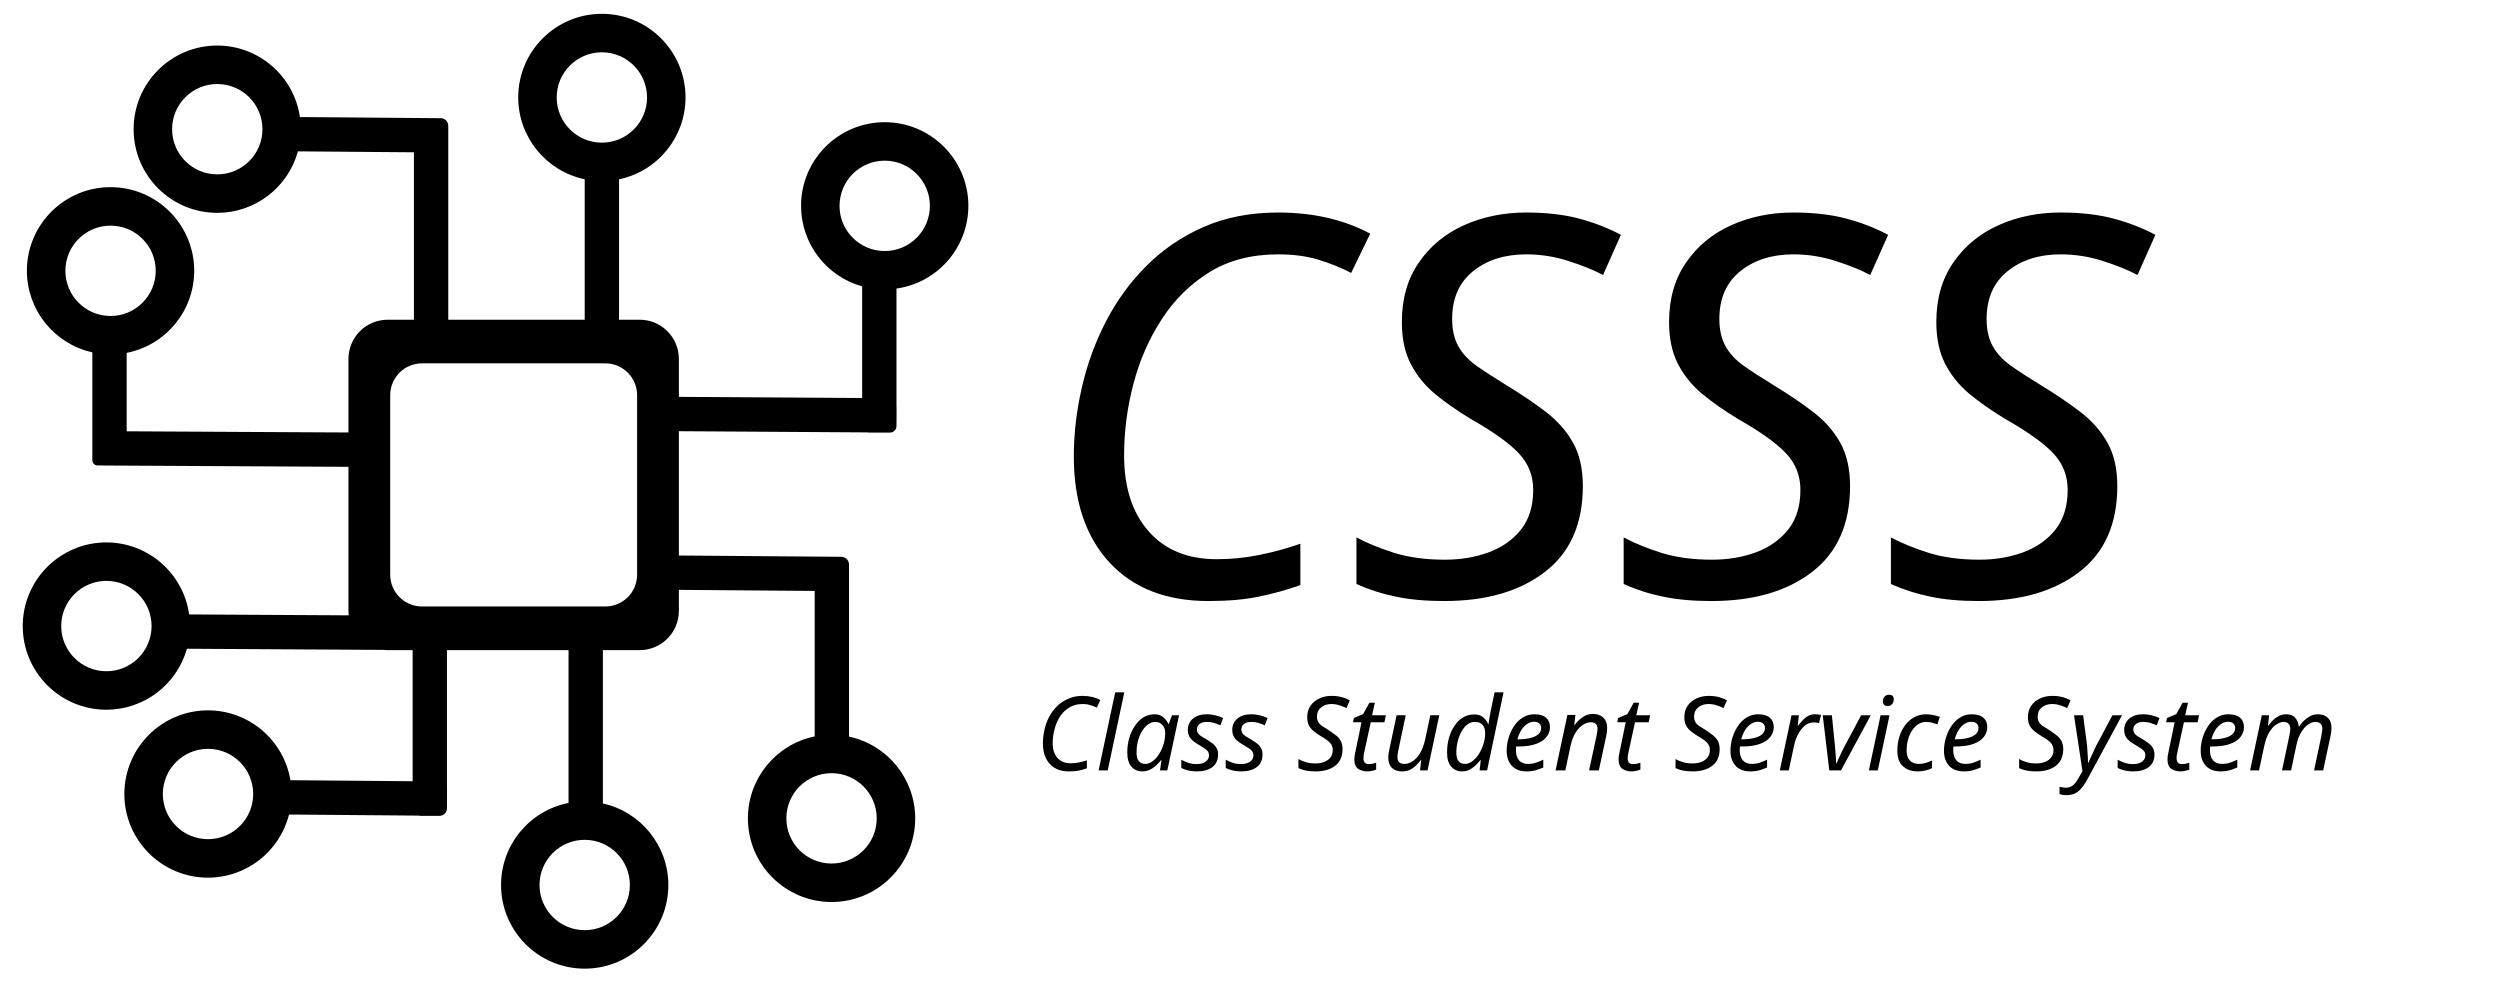
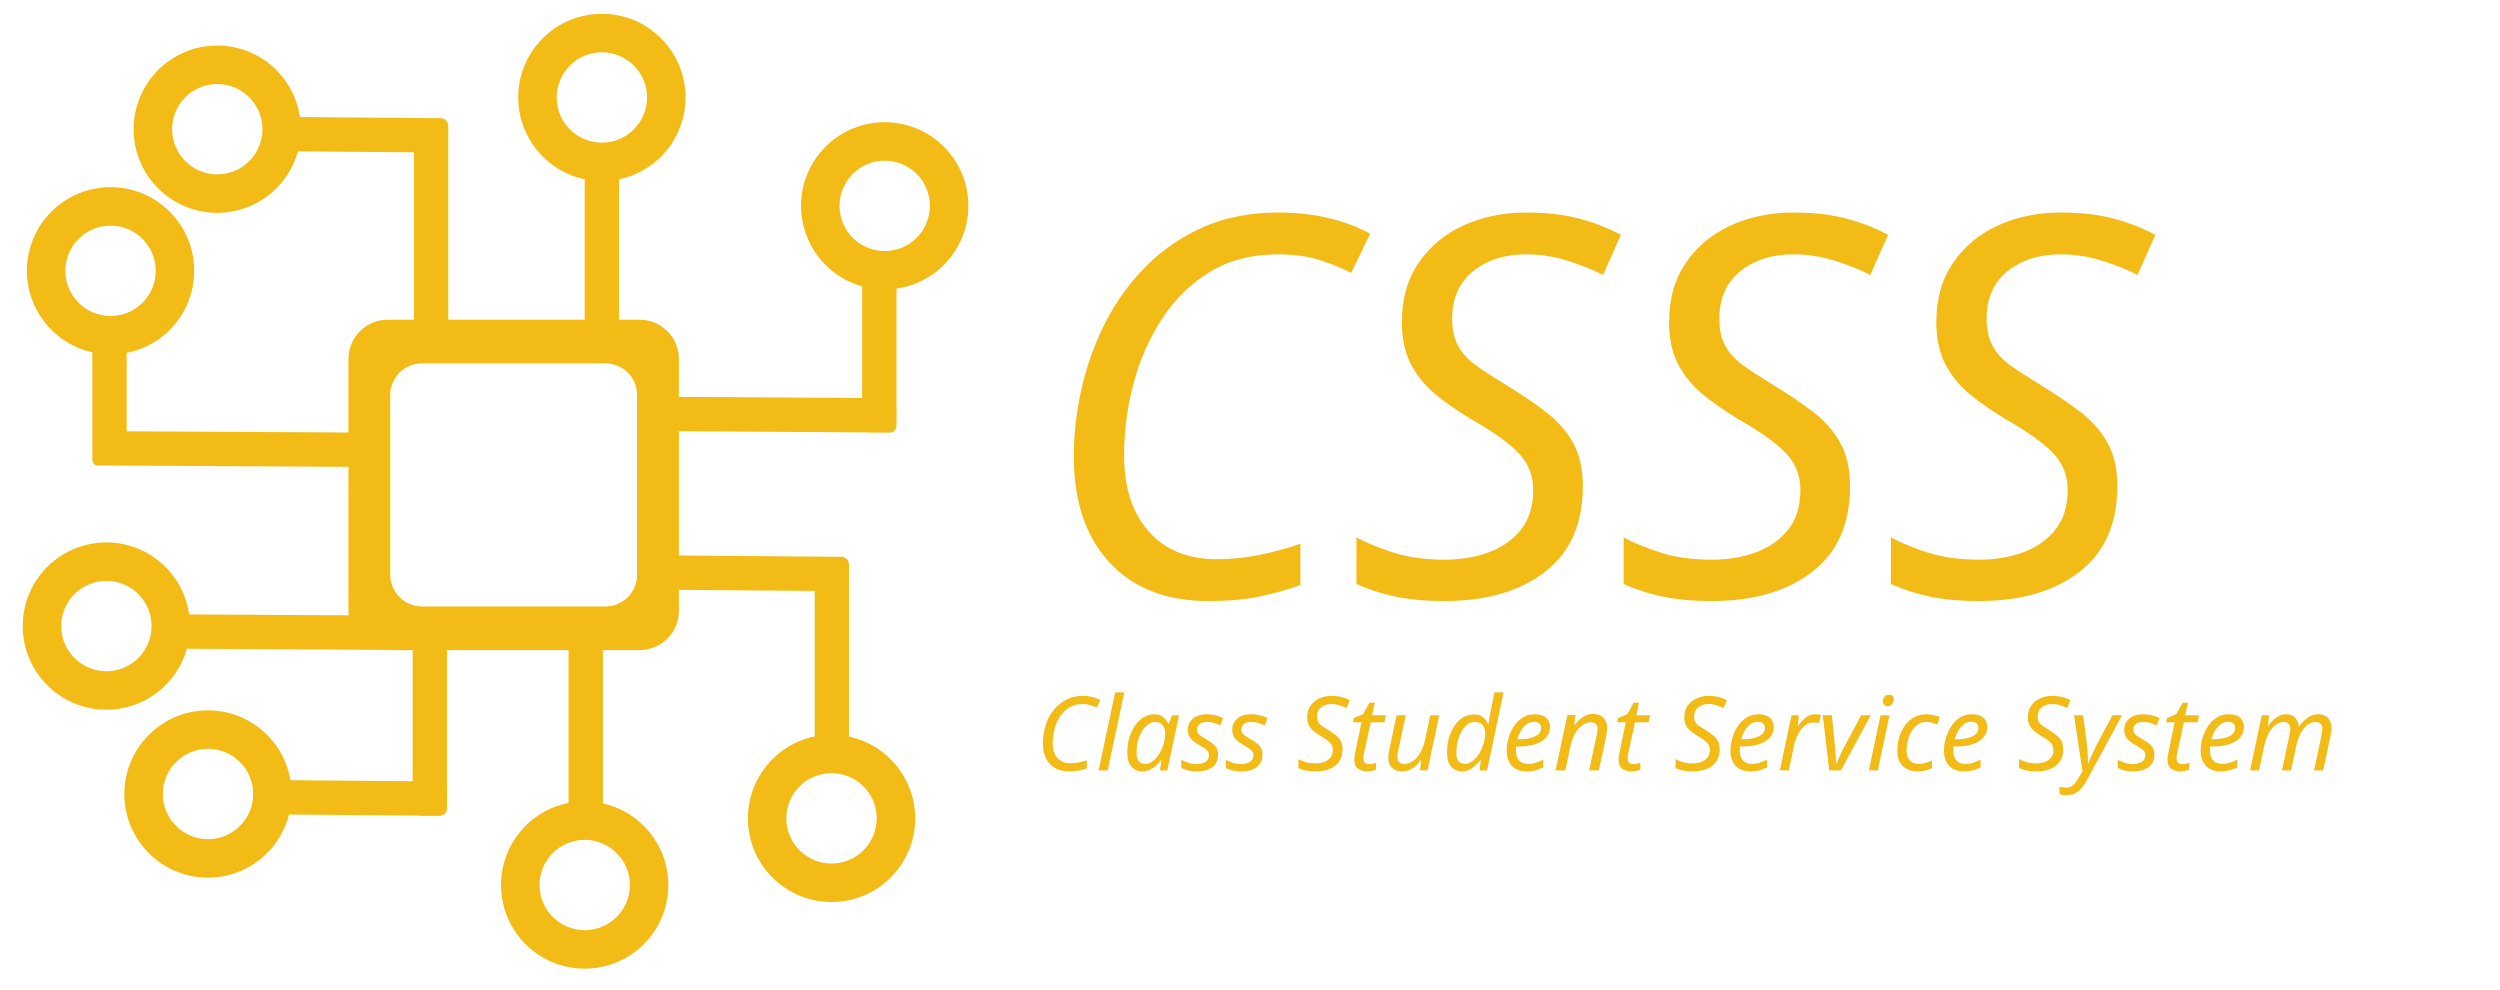
<svg xmlns="http://www.w3.org/2000/svg" width="240mm" height="95mm" viewBox="0 0 240 95" version="1.1" id="svg8">
  <defs id="defs2" />
  <g id="layer1" transform="translate(0,-202)">
-     <path style="opacity:1;fill:#000000;fill-opacity:1;stroke:none;stroke-width:2.538;stroke-linecap:round;stroke-linejoin:round;stroke-miterlimit:14.4;stroke-dasharray:none;stroke-opacity:1;paint-order:fill markers stroke" d="m 57.78,203.327 a 8.031,8.031 0 0 0 -8.031,8.031 8.031,8.031 0 0 0 6.383,7.851 v 13.484 H 43.034 v -18.424 c 0,-0.023 -0.002,-0.045 -0.003,-0.068 l 5.3e-4,-0.135 c 0.001,-0.395 -0.316,-0.716 -0.711,-0.719 L 28.794,213.236 a 8.031,8.031 0 0 0 -7.936,-6.864 8.031,8.031 0 0 0 -8.031,8.031 8.031,8.031 0 0 0 8.031,8.031 8.031,8.031 0 0 0 7.743,-5.904 l 11.137,0.091 v 16.071 h -2.513 c -2.091,0 -3.774,1.683 -3.774,3.774 v 7.053 l -21.291,-0.114 v -7.529 a 8.031,8.031 0 0 0 6.483,-7.878 8.031,8.031 0 0 0 -8.031,-8.031 8.031,8.031 0 0 0 -8.031,8.031 8.031,8.031 0 0 0 6.284,7.828 v 10.352 c 0,0.28 0.225,0.505 0.505,0.505 h 0.48 c 0.035,0.004 0.071,0.006 0.108,0.006 l 23.493,0.126 v 13.824 c 0,0.147 0.009,0.291 0.025,0.434 l -15.319,-0.088 a 8.031,8.031 0 0 0 -7.943,-6.913 8.031,8.031 0 0 0 -8.031,8.031 8.031,8.031 0 0 0 8.031,8.031 8.031,8.031 0 0 0 7.729,-5.854 l 18.851,0.109 c 0.141,0.016 0.285,0.025 0.431,0.025 h 2.387 v 12.584 l -11.731,-0.097 a 8.031,8.031 0 0 0 -7.912,-6.707 8.031,8.031 0 0 0 -8.031,8.031 8.031,8.031 0 0 0 8.031,8.031 8.031,8.031 0 0 0 7.778,-6.061 l 12.424,0.103 c 0.057,0.014 0.117,0.023 0.179,0.023 h 1.818 c 0.053,0 0.104,-0.006 0.154,-0.016 0.333,-0.055 0.586,-0.342 0.587,-0.692 l 0.006,-1.88 c 1e-4,-0.034 -0.003,-0.068 -0.007,-0.101 v -13.218 h 11.672 v 14.669 a 8.031,8.031 0 0 0 -6.48,7.877 8.031,8.031 0 0 0 8.031,8.031 8.031,8.031 0 0 0 8.031,-8.031 8.031,8.031 0 0 0 -6.286,-7.829 v -14.718 h 3.522 c 2.091,0 3.774,-1.683 3.774,-3.774 v -2.013 l 13.039,0.103 v 13.967 a 8.031,8.031 0 0 0 -6.413,7.865 8.031,8.031 0 0 0 8.031,8.031 8.031,8.031 0 0 0 8.031,-8.031 8.031,8.031 0 0 0 -6.353,-7.844 v -16.425 c 0,-0.018 -0.002,-0.035 -0.003,-0.053 l 2.51e-4,-0.042 c 0.001,-0.409 -0.327,-0.741 -0.736,-0.744 l -15.596,-0.124 v -11.934 l 18.087,0.116 c 0.047,0.011 0.095,0.018 0.146,0.018 h 2.018 c 0.354,0 0.639,-0.285 0.639,-0.639 v -0.208 c 0.002,-0.022 0.004,-0.044 0.004,-0.067 l 0.006,-1.469 c 1.8e-4,-0.044 -0.004,-0.087 -0.01,-0.129 v -11.314 a 8.031,8.031 0 0 0 6.901,-7.941 8.031,8.031 0 0 0 -8.031,-8.031 8.031,8.031 0 0 0 -8.031,8.031 8.031,8.031 0 0 0 5.865,7.732 v 10.718 l -17.594,-0.113 v -3.633 c 0,-2.091 -1.683,-3.774 -3.774,-3.774 h -1.971 v -13.477 a 8.031,8.031 0 0 0 6.383,-7.858 8.031,8.031 0 0 0 -8.031,-8.031 z m 0,3.694 a 4.337,4.337 0 0 1 4.337,4.337 4.337,4.337 0 0 1 -4.337,4.337 4.337,4.337 0 0 1 -4.337,-4.337 4.337,4.337 0 0 1 4.337,-4.337 z m -36.922,3.045 a 4.337,4.337 0 0 1 4.337,4.337 4.337,4.337 0 0 1 -4.337,4.337 4.337,4.337 0 0 1 -4.337,-4.337 4.337,4.337 0 0 1 4.337,-4.337 z m 64.074,7.359 a 4.337,4.337 0 0 1 4.337,4.337 4.337,4.337 0 0 1 -4.337,4.337 4.337,4.337 0 0 1 -4.337,-4.337 4.337,4.337 0 0 1 4.337,-4.337 z m -74.319,6.236 a 4.337,4.337 0 0 1 4.337,4.337 4.337,4.337 0 0 1 -4.337,4.337 4.337,4.337 0 0 1 -4.337,-4.337 4.337,4.337 0 0 1 4.337,-4.337 z m 29.907,13.22 h 17.582 c 1.696,0 3.061,1.365 3.061,3.061 v 17.22 c 0,1.696 -1.365,3.061 -3.061,3.061 H 40.521 c -1.696,0 -3.061,-1.365 -3.061,-3.061 v -17.22 c 0,-1.696 1.365,-3.061 3.061,-3.061 z m -30.306,20.884 a 4.337,4.337 0 0 1 4.337,4.337 4.337,4.337 0 0 1 -4.337,4.337 4.337,4.337 0 0 1 -4.337,-4.337 4.337,4.337 0 0 1 4.337,-4.337 z m 9.755,16.122 a 4.337,4.337 0 0 1 4.337,4.337 4.337,4.337 0 0 1 -4.337,4.337 4.337,4.337 0 0 1 -4.337,-4.337 4.337,4.337 0 0 1 4.337,-4.337 z m 59.859,2.338 a 4.337,4.337 0 0 1 4.337,4.337 4.337,4.337 0 0 1 -4.337,4.337 4.337,4.337 0 0 1 -4.337,-4.337 4.337,4.337 0 0 1 4.337,-4.337 z m -23.697,6.398 a 4.337,4.337 0 0 1 4.337,4.337 4.337,4.337 0 0 1 -4.337,4.337 4.337,4.337 0 0 1 -4.337,-4.337 4.337,4.337 0 0 1 4.337,-4.337 z" id="rect815" />
-     <text xml:space="preserve" style="font-style:normal;font-weight:normal;font-size:10.583px;line-height:1.25;font-family:sans-serif;letter-spacing:0px;word-spacing:0px;fill:#000000;fill-opacity:1;stroke:none;stroke-width:0.265" x="159.699" y="259.183" id="text833">
-       <tspan id="tspan831" x="159.699" y="259.183" style="font-style:italic;font-variant:normal;font-weight:normal;font-stretch:normal;font-size:50.8px;font-family:'Franklin Gothic Heavy';-inkscape-font-specification:'Franklin Gothic Heavy, Italic';text-align:center;writing-mode:lr-tb;text-anchor:middle;fill:#000000;stroke-width:0.265">CSSS</tspan>
+     <path style="opacity:1;fill:#f2bb16;fill-opacity:1;stroke:none;stroke-width:2.538;stroke-linecap:round;stroke-linejoin:round;stroke-miterlimit:14.4;stroke-dasharray:none;stroke-opacity:1;paint-order:fill markers stroke" d="m 57.78,203.327 a 8.031,8.031 0 0 0 -8.031,8.031 8.031,8.031 0 0 0 6.383,7.851 v 13.484 H 43.034 v -18.424 c 0,-0.023 -0.002,-0.045 -0.003,-0.068 l 5.3e-4,-0.135 c 0.001,-0.395 -0.316,-0.716 -0.711,-0.719 L 28.794,213.236 a 8.031,8.031 0 0 0 -7.936,-6.864 8.031,8.031 0 0 0 -8.031,8.031 8.031,8.031 0 0 0 8.031,8.031 8.031,8.031 0 0 0 7.743,-5.904 l 11.137,0.091 v 16.071 h -2.513 c -2.091,0 -3.774,1.683 -3.774,3.774 v 7.053 l -21.291,-0.114 v -7.529 a 8.031,8.031 0 0 0 6.483,-7.878 8.031,8.031 0 0 0 -8.031,-8.031 8.031,8.031 0 0 0 -8.031,8.031 8.031,8.031 0 0 0 6.284,7.828 v 10.352 c 0,0.28 0.225,0.505 0.505,0.505 h 0.48 c 0.035,0.004 0.071,0.006 0.108,0.006 l 23.493,0.126 v 13.824 c 0,0.147 0.009,0.291 0.025,0.434 l -15.319,-0.088 a 8.031,8.031 0 0 0 -7.943,-6.913 8.031,8.031 0 0 0 -8.031,8.031 8.031,8.031 0 0 0 8.031,8.031 8.031,8.031 0 0 0 7.729,-5.854 l 18.851,0.109 c 0.141,0.016 0.285,0.025 0.431,0.025 h 2.387 v 12.584 l -11.731,-0.097 a 8.031,8.031 0 0 0 -7.912,-6.707 8.031,8.031 0 0 0 -8.031,8.031 8.031,8.031 0 0 0 8.031,8.031 8.031,8.031 0 0 0 7.778,-6.061 l 12.424,0.103 c 0.057,0.014 0.117,0.023 0.179,0.023 h 1.818 c 0.053,0 0.104,-0.006 0.154,-0.016 0.333,-0.055 0.586,-0.342 0.587,-0.692 l 0.006,-1.88 c 1e-4,-0.034 -0.003,-0.068 -0.007,-0.101 v -13.218 h 11.672 v 14.669 a 8.031,8.031 0 0 0 -6.48,7.877 8.031,8.031 0 0 0 8.031,8.031 8.031,8.031 0 0 0 8.031,-8.031 8.031,8.031 0 0 0 -6.286,-7.829 v -14.718 h 3.522 c 2.091,0 3.774,-1.683 3.774,-3.774 v -2.013 l 13.039,0.103 v 13.967 a 8.031,8.031 0 0 0 -6.413,7.865 8.031,8.031 0 0 0 8.031,8.031 8.031,8.031 0 0 0 8.031,-8.031 8.031,8.031 0 0 0 -6.353,-7.844 v -16.425 c 0,-0.018 -0.002,-0.035 -0.003,-0.053 l 2.51e-4,-0.042 c 0.001,-0.409 -0.327,-0.741 -0.736,-0.744 l -15.596,-0.124 v -11.934 l 18.087,0.116 c 0.047,0.011 0.095,0.018 0.146,0.018 h 2.018 c 0.354,0 0.639,-0.285 0.639,-0.639 v -0.208 c 0.002,-0.022 0.004,-0.044 0.004,-0.067 l 0.006,-1.469 c 1.8e-4,-0.044 -0.004,-0.087 -0.01,-0.129 v -11.314 a 8.031,8.031 0 0 0 6.901,-7.941 8.031,8.031 0 0 0 -8.031,-8.031 8.031,8.031 0 0 0 -8.031,8.031 8.031,8.031 0 0 0 5.865,7.732 v 10.718 l -17.594,-0.113 v -3.633 c 0,-2.091 -1.683,-3.774 -3.774,-3.774 h -1.971 v -13.477 a 8.031,8.031 0 0 0 6.383,-7.858 8.031,8.031 0 0 0 -8.031,-8.031 z m 0,3.694 a 4.337,4.337 0 0 1 4.337,4.337 4.337,4.337 0 0 1 -4.337,4.337 4.337,4.337 0 0 1 -4.337,-4.337 4.337,4.337 0 0 1 4.337,-4.337 z m -36.922,3.045 a 4.337,4.337 0 0 1 4.337,4.337 4.337,4.337 0 0 1 -4.337,4.337 4.337,4.337 0 0 1 -4.337,-4.337 4.337,4.337 0 0 1 4.337,-4.337 z m 64.074,7.359 a 4.337,4.337 0 0 1 4.337,4.337 4.337,4.337 0 0 1 -4.337,4.337 4.337,4.337 0 0 1 -4.337,-4.337 4.337,4.337 0 0 1 4.337,-4.337 z m -74.319,6.236 a 4.337,4.337 0 0 1 4.337,4.337 4.337,4.337 0 0 1 -4.337,4.337 4.337,4.337 0 0 1 -4.337,-4.337 4.337,4.337 0 0 1 4.337,-4.337 z m 29.907,13.22 h 17.582 c 1.696,0 3.061,1.365 3.061,3.061 v 17.22 c 0,1.696 -1.365,3.061 -3.061,3.061 H 40.521 c -1.696,0 -3.061,-1.365 -3.061,-3.061 v -17.22 c 0,-1.696 1.365,-3.061 3.061,-3.061 z m -30.306,20.884 a 4.337,4.337 0 0 1 4.337,4.337 4.337,4.337 0 0 1 -4.337,4.337 4.337,4.337 0 0 1 -4.337,-4.337 4.337,4.337 0 0 1 4.337,-4.337 z m 9.755,16.122 a 4.337,4.337 0 0 1 4.337,4.337 4.337,4.337 0 0 1 -4.337,4.337 4.337,4.337 0 0 1 -4.337,-4.337 4.337,4.337 0 0 1 4.337,-4.337 z m 59.859,2.338 a 4.337,4.337 0 0 1 4.337,4.337 4.337,4.337 0 0 1 -4.337,4.337 4.337,4.337 0 0 1 -4.337,-4.337 4.337,4.337 0 0 1 4.337,-4.337 z m -23.697,6.398 a 4.337,4.337 0 0 1 4.337,4.337 4.337,4.337 0 0 1 -4.337,4.337 4.337,4.337 0 0 1 -4.337,-4.337 4.337,4.337 0 0 1 4.337,-4.337 z" id="rect815" />
+     <text xml:space="preserve" style="font-style:normal;font-weight:normal;font-size:10.583px;line-height:1.25;font-family:sans-serif;letter-spacing:0px;word-spacing:0px;fill:#f2bb16;fill-opacity:1;stroke:none;stroke-width:0.265;" x="159.699" y="259.183" id="text833">
+       <tspan id="tspan831" x="159.699" y="259.183" style="font-style:italic;font-variant:normal;font-weight:normal;font-stretch:normal;font-size:50.8px;font-family:'Franklin Gothic Heavy';-inkscape-font-specification:'Franklin Gothic Heavy, Italic';text-align:center;writing-mode:lr-tb;text-anchor:middle;fill:#f2bb16;stroke-width:0.265;fill-opacity:1;">CSSS</tspan>
    </text>
-     <text xml:space="preserve" style="font-style:normal;font-weight:normal;font-size:10.583px;line-height:1.25;font-family:sans-serif;letter-spacing:0px;word-spacing:0px;fill:#000000;fill-opacity:1;stroke:none;stroke-width:0.265" x="99.401" y="275.962" id="text837">
-       <tspan id="tspan835" x="99.401" y="275.962" style="font-style:italic;font-variant:normal;font-weight:normal;font-stretch:normal;font-size:9.878px;line-height:0;font-family:Rubik;-inkscape-font-specification:'Rubik Italic';fill:#000000;stroke-width:0.265">Class Student Service System</tspan>
+     <text xml:space="preserve" style="font-style:normal;font-weight:normal;font-size:10.583px;line-height:1.25;font-family:sans-serif;letter-spacing:0px;word-spacing:0px;fill:#f2bb16;fill-opacity:1;stroke:none;stroke-width:0.265;" x="99.401" y="275.962" id="text837">
+       <tspan id="tspan835" x="99.401" y="275.962" style="font-style:italic;font-variant:normal;font-weight:normal;font-stretch:normal;font-size:9.878px;line-height:0;font-family:Rubik;-inkscape-font-specification:'Rubik Italic';fill:#f2bb16;stroke-width:0.265;fill-opacity:1;">Class Student Service System</tspan>
    </text>
  </g>
</svg>
